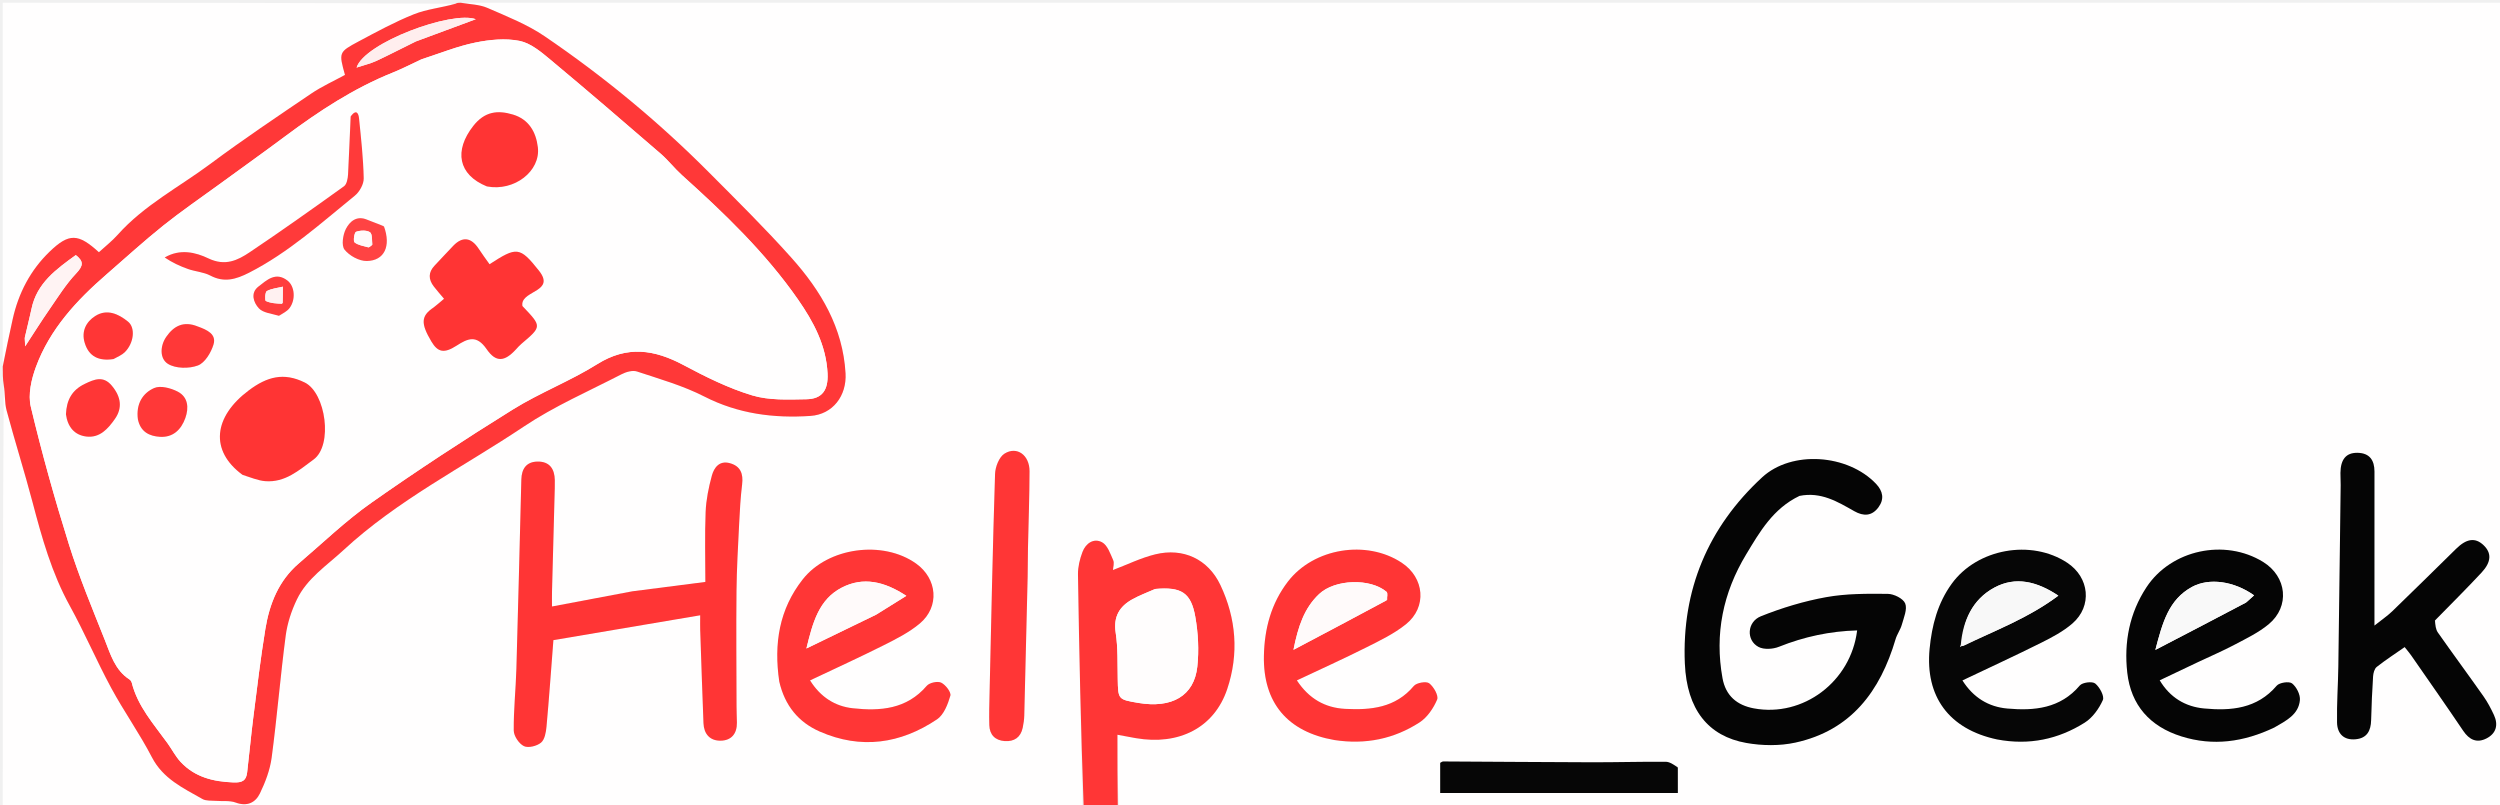
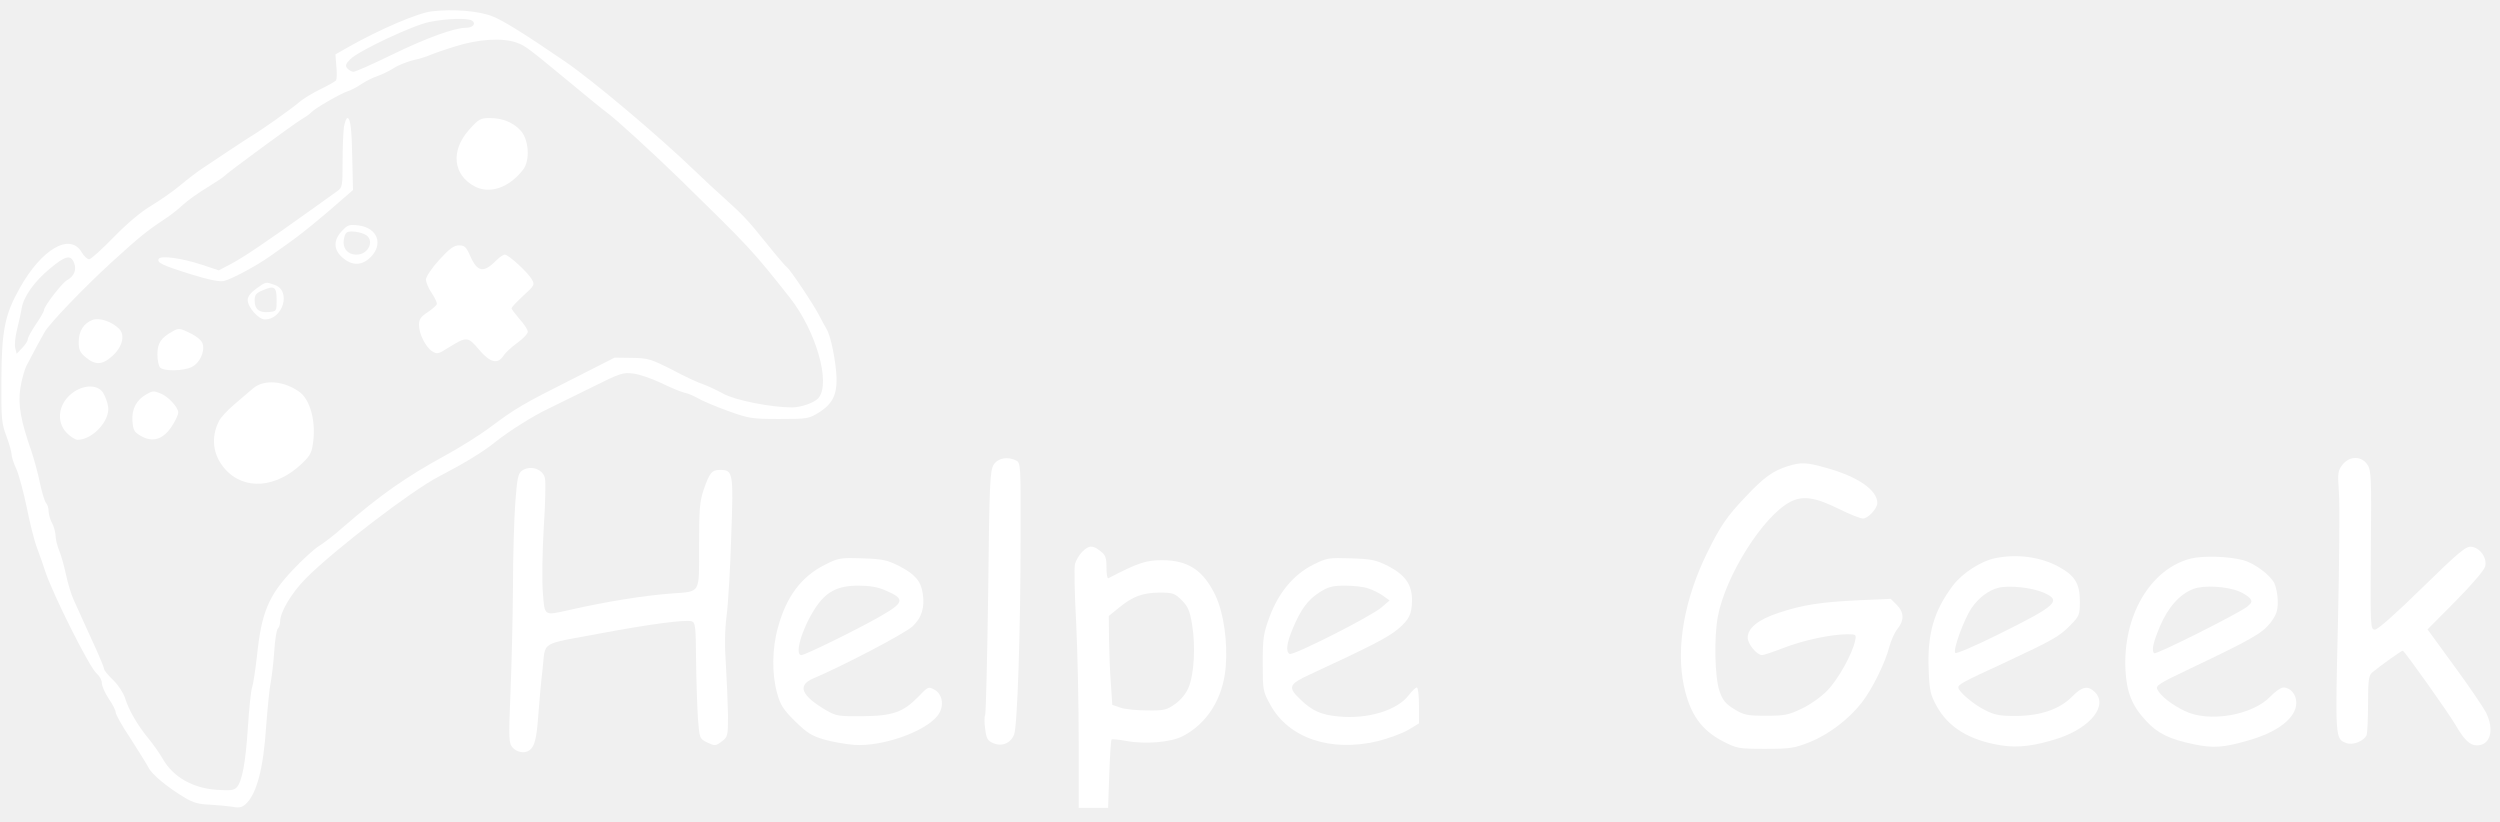
- <svg xmlns="http://www.w3.org/2000/svg" version="1.1" id="Layer_1" x="0px" y="0px" width="100%" viewBox="0 0 910 293" enable-background="new 0 0 910 293" xml:space="preserve">
-   <path fill="#FFFEFE" opacity="1" stroke="none" d=" M394,294   C263.103,294 132.206,294 1,294   C1,242.977 1,191.954 1.373,140.67   C1.93,143.388 1.629,146.495 2.383,149.32   C5.371,160.511 8.882,171.563 11.835,182.762   C15.26,195.754 18.839,208.601 25.407,220.507   C30.798,230.282 35.187,240.608 40.495,250.433   C45.12,258.994 50.814,266.986 55.285,275.619   C59.367,283.502 66.706,286.868 73.71,290.848   C75.018,291.591 76.897,291.37 78.52,291.509   C80.952,291.718 83.59,291.316 85.785,292.131   C89.954,293.678 92.985,292.151 94.601,288.815   C96.59,284.71 98.293,280.22 98.889,275.733   C100.852,260.976 102.06,246.119 103.998,231.358   C104.59,226.853 106.095,222.29 108.074,218.185   C111.778,210.501 118.898,205.909 125.002,200.26   C144.731,182.003 168.643,170.003 190.687,155.257   C201.799,147.825 214.269,142.409 226.207,136.242   C227.863,135.387 230.249,134.689 231.863,135.224   C240.139,137.968 248.658,140.389 256.369,144.335   C268.691,150.64 281.609,152.29 295.001,151.397   C303.17,150.853 308.245,144.017 307.781,135.903   C306.83,119.243 298.78,105.809 288.116,93.87   C278.509,83.115 268.216,72.962 258.038,62.731   C239.705,44.302 219.708,27.806 198.24,13.197   C191.892,8.877 184.522,5.977 177.423,2.879   C174.555,1.628 171.157,1.59 168,1   C415.598,1 663.195,1 910.896,1   C910.896,98.57 910.896,196.14 910.896,294   C743.31,294 575.62,294 407.338,293.546   C406.746,284.671 406.746,276.25 406.746,267.451   C409.497,267.961 411.446,268.342 413.403,268.681   C429.175,271.417 441.986,264.871 446.7,250.841   C451.005,238.025 449.999,225.129 444.212,212.928   C439.742,203.503 430.681,199.292 420.518,201.78   C415.275,203.064 410.319,205.52 405.12,207.489   C405.168,206.476 405.674,204.978 405.202,203.914   C404.155,201.55 403.13,198.458 401.159,197.389   C398.144,195.752 395.214,197.761 394.028,200.9   C393.052,203.482 392.342,206.365 392.385,209.101   C392.822,237.402 393.435,265.701 394,294  M655.36,180.333   C662.871,178.921 668.9,182.643 674.978,186.076   C678.377,187.996 681.392,187.867 683.77,184.633   C685.987,181.618 685.359,178.729 682.852,176.091   C672.641,165.347 652.22,163.773 641.398,173.77   C621.735,191.933 612.139,214.752 613.288,241.532   C614.004,258.225 621.751,267.978 635.679,270.437   C641.454,271.457 647.793,271.549 653.494,270.309   C673.764,265.898 684.386,251.616 689.983,232.674   C690.525,230.84 691.757,229.206 692.267,227.368   C692.976,224.811 694.323,221.743 693.488,219.657   C692.775,217.875 689.382,216.191 687.157,216.168   C679.68,216.091 672.062,216.044 664.748,217.363   C656.663,218.822 648.635,221.256 640.999,224.308   C635.864,226.36 635.556,233.081 640.116,235.485   C642.069,236.515 645.337,236.303 647.518,235.431   C656.683,231.765 666.083,229.744 676.002,229.466   C673.719,248.179 656.294,261.173 638.407,257.85   C632.241,256.704 628.157,253.253 626.997,246.902   C624.056,230.796 627.205,215.716 635.564,201.858   C640.511,193.658 645.375,185.113 655.36,180.333  M229.781,215.312   C220.333,217.097 210.885,218.882 200.927,220.764   C200.927,218.527 200.89,216.878 200.933,215.23   C201.231,203.743 201.548,192.256 201.853,180.769   C201.906,178.77 201.987,176.769 201.952,174.771   C201.88,170.678 200.051,167.96 195.691,168.011   C191.587,168.059 189.866,170.662 189.766,174.554   C189.178,197.524 188.632,220.496 187.965,243.464   C187.747,250.953 186.93,258.436 187.003,265.915   C187.023,267.902 188.911,270.711 190.702,271.587   C192.276,272.357 195.43,271.569 196.93,270.321   C198.288,269.19 198.739,266.543 198.926,264.504   C199.864,254.252 200.585,243.98 201.437,233.01   C219.115,230.017 236.707,227.038 254.868,223.964   C254.868,226.694 254.83,227.988 254.874,229.279   C255.257,240.598 255.625,251.918 256.066,263.236   C256.218,267.163 258.409,269.66 262.301,269.608   C266.203,269.556 268.29,267.077 268.232,263.054   C268.203,261.054 268.105,259.055 268.1,257.056   C268.071,243.084 267.941,229.11 268.085,215.139   C268.169,206.986 268.646,198.834 269.049,190.686   C269.286,185.887 269.548,181.076 270.132,176.312   C270.607,172.432 269.554,169.655 265.659,168.592   C261.836,167.549 259.905,170.215 259.106,173.161   C257.944,177.447 257.028,181.909 256.851,186.33   C256.507,194.917 256.75,203.527 256.75,211.822   C247.132,213.05 238.883,214.102 229.781,215.312  M886.603,225.607   C892.177,219.884 897.848,214.25 903.292,208.405   C906.908,204.521 906.968,201.236 903.981,198.421   C900.974,195.588 897.843,196.019 894.028,199.764   C886.306,207.344 878.605,214.947 870.825,222.468   C869.117,224.119 867.115,225.467 864.296,227.713   C864.296,224.433 864.295,222.492 864.296,220.55   C864.302,204.236 864.324,187.922 864.304,171.608   C864.299,167.525 862.53,164.888 858.107,164.825   C854.008,164.767 851.99,167.171 851.925,172.106   C851.905,173.604 852.029,175.105 852.01,176.603   C851.738,198.579 851.477,220.556 851.157,242.532   C851.057,249.349 850.558,256.168 850.684,262.977   C850.759,267.002 853.095,269.524 857.502,269.086   C861.62,268.676 862.988,265.966 863.089,262.16   C863.23,256.834 863.451,251.508 863.8,246.193   C863.879,245 864.288,243.421 865.128,242.758   C868.365,240.207 871.838,237.955 875.296,235.54   C876.214,236.702 876.983,237.574 877.641,238.523   C883.989,247.672 890.388,256.786 896.615,266.016   C898.83,269.298 901.556,270.582 905.083,268.783   C908.599,266.99 909.446,263.871 907.82,260.32   C906.717,257.914 905.449,255.538 903.929,253.377   C898.472,245.623 892.832,237.997 887.384,230.237   C886.588,229.104 886.455,227.506 886.603,225.607  M828.144,264.691   C832.185,262.323 836.689,260.082 837.161,254.838   C837.341,252.837 835.92,250.038 834.309,248.761   C833.256,247.925 829.702,248.445 828.724,249.595   C821.578,258 812.113,258.803 802.303,257.887   C795.463,257.249 789.864,253.902 786.13,247.631   C790.99,245.319 795.48,243.177 799.976,241.048   C804.477,238.916 809.068,236.955 813.466,234.628   C817.707,232.385 822.153,230.252 825.801,227.218   C833.609,220.724 832.433,209.888 823.763,204.54   C809.81,195.935 790.284,200.121 781.313,213.767   C775.115,223.195 773.097,233.761 774.321,244.784   C775.648,256.737 782.618,264.454 794.022,268.04   C805.555,271.666 816.692,270.121 828.144,264.691  M727.328,269.211   C738.654,271.376 749.234,269.075 758.828,263.043   C761.688,261.245 764.037,257.955 765.436,254.819   C766.065,253.41 764.27,250.103 762.653,248.798   C761.593,247.941 758.011,248.386 757.053,249.515   C749.932,257.913 740.507,258.787 730.677,257.912   C723.794,257.299 718.262,253.908 714.321,247.673   C724.184,242.98 733.663,238.62 742.992,233.961   C746.975,231.971 751.049,229.82 754.374,226.929   C761.648,220.605 760.552,210.176 752.479,204.851   C739.329,196.177 719.69,199.729 710.459,212.447   C705.316,219.53 703.195,227.613 702.376,236.192   C700.722,253.504 709.391,265.407 727.328,269.211  M283.773,248.486   C285.682,256.873 290.673,262.909 298.427,266.302   C313.394,272.85 327.779,270.759 341.07,261.843   C343.563,260.171 345.021,256.352 345.933,253.225   C346.293,251.992 344.185,249.25 342.583,248.48   C341.268,247.848 338.313,248.498 337.331,249.646   C330.029,258.189 320.374,258.895 310.404,257.804   C303.937,257.097 298.642,253.719 294.858,247.661   C303.999,243.325 312.896,239.279 321.622,234.894   C326.202,232.592 330.919,230.215 334.804,226.955   C342.084,220.846 341.199,210.652 333.457,205.136   C321.365,196.521 301.387,199.222 292.209,210.871   C283.638,221.749 281.617,234.266 283.773,248.486  M486.167,269.474   C497.159,271.117 507.466,268.933 516.703,262.965   C519.522,261.143 521.787,257.795 523.117,254.643   C523.714,253.229 521.862,249.958 520.222,248.713   C519.15,247.9 515.624,248.508 514.637,249.686   C507.935,257.681 498.96,258.51 489.651,258.028   C482.336,257.649 476.45,254.333 472.059,247.662   C480.735,243.564 489.035,239.822 497.165,235.74   C502.194,233.214 507.411,230.727 511.75,227.236   C519.512,220.991 518.516,210.315 510.228,204.835   C497.387,196.344 478.154,199.512 468.799,211.701   C462.681,219.673 460.249,228.89 460.062,238.761   C459.74,255.768 468.598,266.4 486.167,269.474  M374.067,209.512   C374.103,206.179 374.112,202.845 374.181,199.513   C374.374,190.184 374.733,180.855 374.75,171.525   C374.761,165.668 370.171,162.292 365.645,165.118   C363.68,166.344 362.284,169.932 362.202,172.497   C361.348,199.143 360.809,225.798 360.2,252.452   C360.112,256.283 359.995,260.12 360.108,263.948   C360.211,267.469 362.241,269.521 365.734,269.757   C369.156,269.989 371.521,268.419 372.261,264.923   C372.569,263.467 372.795,261.968 372.833,260.483   C373.268,243.825 373.659,227.166 374.067,209.512  M610.722,278.921   C609.253,278.349 607.787,277.295 606.313,277.285   C597.322,277.223 588.328,277.495 579.336,277.472   C561.344,277.427 543.351,277.26 525.359,277.175   C524.936,277.173 524.511,277.546 524.228,277.679   C524.228,281.459 524.228,285.067 524.228,288.645   C553.153,288.645 581.84,288.645 610.737,288.645   C610.737,285.465 610.737,282.649 610.722,278.921  z" />
-   <path fill="#FFFEFE" opacity="1" stroke="none" d=" M1,133   C1,89.065 1,45.13 1,1   C55.687,1 110.375,1 165.331,1.366   C160.608,2.835 155.369,3.317 150.684,5.186   C143.769,7.946 137.17,11.546 130.58,15.059   C123.248,18.969 123.319,19.101 125.571,27.271   C121.511,29.494 117.133,31.464 113.216,34.116   C100.906,42.449 88.548,50.741 76.63,59.614   C65.267,68.075 52.467,74.675 42.853,85.449   C40.785,87.767 38.293,89.706 36.004,91.812   C28.486,84.97 25.164,84.76 18.062,91.606   C11.075,98.341 6.727,106.694 4.62,116.176   C3.376,121.775 2.204,127.391 1,133  z" />
-   <path fill="#FF3838" opacity="1" stroke="none" d=" M1,133.438   C2.204,127.391 3.376,121.775 4.62,116.176   C6.727,106.694 11.075,98.341 18.062,91.606   C25.164,84.76 28.486,84.97 36.004,91.812   C38.293,89.706 40.785,87.767 42.853,85.449   C52.467,74.675 65.267,68.075 76.63,59.614   C88.548,50.741 100.906,42.449 113.216,34.116   C117.133,31.464 121.511,29.494 125.571,27.271   C123.319,19.101 123.248,18.969 130.58,15.059   C137.17,11.546 143.769,7.946 150.684,5.186   C155.369,3.317 160.608,2.835 165.799,1.366   C166.444,1 166.889,1 167.667,1   C171.157,1.59 174.555,1.628 177.423,2.879   C184.522,5.977 191.892,8.877 198.24,13.197   C219.708,27.806 239.705,44.302 258.038,62.731   C268.216,72.962 278.509,83.115 288.116,93.87   C298.78,105.809 306.83,119.243 307.781,135.903   C308.245,144.017 303.17,150.853 295.001,151.397   C281.609,152.29 268.691,150.64 256.369,144.335   C248.658,140.389 240.139,137.968 231.863,135.224   C230.249,134.689 227.863,135.387 226.207,136.242   C214.269,142.409 201.799,147.825 190.687,155.257   C168.643,170.003 144.731,182.003 125.002,200.26   C118.898,205.909 111.778,210.501 108.074,218.185   C106.095,222.29 104.59,226.853 103.998,231.358   C102.06,246.119 100.852,260.976 98.889,275.733   C98.293,280.22 96.59,284.71 94.601,288.815   C92.985,292.151 89.954,293.678 85.785,292.131   C83.59,291.316 80.952,291.718 78.52,291.509   C76.897,291.37 75.018,291.591 73.71,290.848   C66.706,286.868 59.367,283.502 55.285,275.619   C50.814,266.986 45.12,258.994 40.495,250.433   C35.187,240.608 30.798,230.282 25.407,220.507   C18.839,208.601 15.26,195.754 11.835,182.762   C8.882,171.563 5.371,160.511 2.383,149.32   C1.629,146.495 1.93,143.388 1.373,140.205   C1,137.958 1,135.917 1,133.438  M153.248,21.658   C149.825,23.256 146.467,25.016 142.966,26.422   C128.715,32.145 116.045,40.492 103.809,49.614   C95.847,55.551 87.754,61.313 79.73,67.167   C72.929,72.128 65.964,76.884 59.399,82.14   C52.317,87.811 45.609,93.948 38.752,99.898   C27.862,109.35 18.147,119.821 13.077,133.573   C11.417,138.075 10.15,143.609 11.215,148.071   C15.242,164.933 19.913,181.671 25.103,198.216   C28.8,209.999 33.578,221.454 38.149,232.946   C40.243,238.212 41.855,243.93 47.107,247.305   C47.493,247.553 47.843,248.054 47.956,248.501   C50.129,257.148 55.988,263.604 61.003,270.565   C62.635,272.831 63.92,275.406 65.814,277.414   C70.968,282.877 77.565,284.514 84.944,284.803   C88.31,284.936 89.614,284.07 89.964,281.147   C90.765,274.447 91.364,267.723 92.216,261.03   C93.578,250.329 94.843,239.606 96.59,228.965   C98.098,219.779 101.457,211.307 108.816,205.033   C117.53,197.605 125.833,189.575 135.161,183.01   C151.984,171.171 169.232,159.895 186.709,149.038   C196.554,142.921 207.583,138.704 217.402,132.551   C228.329,125.704 238.224,127.236 248.825,132.893   C256.841,137.17 265.13,141.296 273.775,143.91   C279.953,145.778 286.929,145.442 293.534,145.321   C299.286,145.217 301.507,141.961 301.234,136.001   C300.765,125.77 296.123,117.13 290.498,109.04   C278.592,91.919 263.622,77.6 248.2,63.721   C245.492,61.284 243.244,58.329 240.491,55.951   C227.18,44.454 213.848,32.978 200.338,21.718   C196.971,18.911 193.161,15.698 189.111,14.886   C183.967,13.855 178.238,14.432 173.002,15.5   C166.536,16.819 160.318,19.355 153.248,21.658  M8.981,123.198   C9.037,124.107 9.094,125.015 9.16,126.061   C12.184,121.442 14.959,117.01 17.933,112.715   C21.053,108.208 23.981,103.472 27.719,99.523   C30.353,96.739 30.544,95.141 27.595,92.845   C20.419,98.032 13.417,103.068 11.479,112.361   C10.774,115.744 9.865,119.084 8.981,123.198  M151.536,15.016   C158.91,12.284 166.285,9.552 173.186,6.996   C164.53,3.801 132.619,15.558 129.789,24.603   C132.685,23.642 134.95,23.121 137.01,22.161   C141.671,19.988 146.231,17.598 151.536,15.016  z" />
-   <path fill="#FF3636" opacity="1" stroke="none" d=" M394.463,294   C393.435,265.701 392.822,237.402 392.385,209.101   C392.342,206.365 393.052,203.482 394.028,200.9   C395.214,197.761 398.144,195.752 401.159,197.389   C403.13,198.458 404.155,201.55 405.202,203.914   C405.674,204.978 405.168,206.476 405.12,207.489   C410.319,205.52 415.275,203.064 420.518,201.78   C430.681,199.292 439.742,203.503 444.212,212.928   C449.999,225.129 451.005,238.025 446.7,250.841   C441.986,264.871 429.175,271.417 413.403,268.681   C411.446,268.342 409.497,267.961 406.746,267.451   C406.746,276.25 406.746,284.671 406.873,293.546   C402.975,294 398.951,294 394.463,294  M420.283,214.44   C417.581,215.66 414.782,216.705 412.199,218.138   C407.467,220.765 405.224,224.469 406.112,230.315   C406.955,235.858 406.748,241.572 406.855,247.213   C406.994,254.565 406.971,254.611 414.356,255.861   C426.56,257.926 434.665,253.296 435.82,242.686   C436.473,236.683 436.14,230.383 435.073,224.428   C433.505,215.681 429.983,213.554 420.283,214.44  z" />
-   <path fill="#050505" opacity="1" stroke="none" d=" M655.001,180.509   C645.375,185.113 640.511,193.658 635.564,201.858   C627.205,215.716 624.056,230.796 626.997,246.902   C628.157,253.253 632.241,256.704 638.407,257.85   C656.294,261.173 673.719,248.179 676.002,229.466   C666.083,229.744 656.683,231.765 647.518,235.431   C645.337,236.303 642.069,236.515 640.116,235.485   C635.556,233.081 635.864,226.36 640.999,224.308   C648.635,221.256 656.663,218.822 664.748,217.363   C672.062,216.044 679.68,216.091 687.157,216.168   C689.382,216.191 692.775,217.875 693.488,219.657   C694.323,221.743 692.976,224.811 692.267,227.368   C691.757,229.206 690.525,230.84 689.983,232.674   C684.386,251.616 673.764,265.898 653.494,270.309   C647.793,271.549 641.454,271.457 635.679,270.437   C621.751,267.978 614.004,258.225 613.288,241.532   C612.139,214.752 621.735,191.933 641.398,173.77   C652.22,163.773 672.641,165.347 682.852,176.091   C685.359,178.729 685.987,181.618 683.77,184.633   C681.392,187.867 678.377,187.996 674.978,186.076   C668.9,182.643 662.871,178.921 655.001,180.509  z" />
-   <path fill="#FF3535" opacity="1" stroke="none" d=" M230.207,215.233   C238.883,214.102 247.132,213.05 256.75,211.822   C256.75,203.527 256.507,194.917 256.851,186.33   C257.028,181.909 257.944,177.447 259.106,173.161   C259.905,170.215 261.836,167.549 265.659,168.592   C269.554,169.655 270.607,172.432 270.132,176.312   C269.548,181.076 269.286,185.887 269.049,190.686   C268.646,198.834 268.169,206.986 268.085,215.139   C267.941,229.11 268.071,243.084 268.1,257.056   C268.105,259.055 268.203,261.054 268.232,263.054   C268.29,267.077 266.203,269.556 262.301,269.608   C258.409,269.66 256.218,267.163 256.066,263.236   C255.625,251.918 255.257,240.598 254.874,229.279   C254.83,227.988 254.868,226.694 254.868,223.964   C236.707,227.038 219.115,230.017 201.437,233.01   C200.585,243.98 199.864,254.252 198.926,264.504   C198.739,266.543 198.288,269.19 196.93,270.321   C195.43,271.569 192.276,272.357 190.702,271.587   C188.911,270.711 187.023,267.902 187.003,265.915   C186.93,258.436 187.747,250.953 187.965,243.464   C188.632,220.496 189.178,197.524 189.766,174.554   C189.866,170.662 191.587,168.059 195.691,168.011   C200.051,167.96 201.88,170.678 201.952,174.771   C201.987,176.769 201.906,178.77 201.853,180.769   C201.548,192.256 201.231,203.743 200.933,215.23   C200.89,216.878 200.927,218.527 200.927,220.764   C210.885,218.882 220.333,217.097 230.207,215.233  z" />
-   <path fill="#050505" opacity="1" stroke="none" d=" M886.309,225.866   C886.455,227.506 886.588,229.104 887.384,230.237   C892.832,237.997 898.472,245.623 903.929,253.377   C905.449,255.538 906.717,257.914 907.82,260.32   C909.446,263.871 908.599,266.99 905.083,268.783   C901.556,270.582 898.83,269.298 896.615,266.016   C890.388,256.786 883.989,247.672 877.641,238.523   C876.983,237.574 876.214,236.702 875.296,235.54   C871.838,237.955 868.365,240.207 865.128,242.758   C864.288,243.421 863.879,245 863.8,246.193   C863.451,251.508 863.23,256.834 863.089,262.16   C862.988,265.966 861.62,268.676 857.502,269.086   C853.095,269.524 850.759,267.002 850.684,262.977   C850.558,256.168 851.057,249.349 851.157,242.532   C851.477,220.556 851.738,198.579 852.01,176.603   C852.029,175.105 851.905,173.604 851.925,172.106   C851.99,167.171 854.008,164.767 858.107,164.825   C862.53,164.888 864.299,167.525 864.304,171.608   C864.324,187.922 864.302,204.236 864.296,220.55   C864.295,222.492 864.296,224.433 864.296,227.713   C867.115,225.467 869.117,224.119 870.825,222.468   C878.605,214.947 886.306,207.344 894.028,199.764   C897.843,196.019 900.974,195.588 903.981,198.421   C906.968,201.236 906.908,204.521 903.292,208.405   C897.848,214.25 892.177,219.884 886.309,225.866  z" />
-   <path fill="#050505" opacity="1" stroke="none" d=" M827.804,264.839   C816.692,270.121 805.555,271.666 794.022,268.04   C782.618,264.454 775.648,256.737 774.321,244.784   C773.097,233.761 775.115,223.195 781.313,213.767   C790.284,200.121 809.81,195.935 823.763,204.54   C832.433,209.888 833.609,220.724 825.801,227.218   C822.153,230.252 817.707,232.385 813.466,234.628   C809.068,236.955 804.477,238.916 799.976,241.048   C795.48,243.177 790.99,245.319 786.13,247.631   C789.864,253.902 795.463,257.249 802.303,257.887   C812.113,258.803 821.578,258 828.724,249.595   C829.702,248.445 833.256,247.925 834.309,248.761   C835.92,250.038 837.341,252.837 837.161,254.838   C836.689,260.082 832.185,262.323 827.804,264.839  M817.761,219.175   C818.636,218.379 819.512,217.584 820.477,216.708   C813.181,211.52 804.142,210.242 797.904,213.634   C789.38,218.268 787.157,226.65 784.55,236.565   C796.311,230.455 806.742,225.036 817.761,219.175  z" />
-   <path fill="#060606" opacity="1" stroke="none" d=" M726.903,269.148   C709.391,265.407 700.722,253.504 702.376,236.192   C703.195,227.613 705.316,219.53 710.459,212.447   C719.69,199.729 739.329,196.177 752.479,204.851   C760.552,210.176 761.648,220.605 754.374,226.929   C751.049,229.82 746.975,231.971 742.992,233.961   C733.663,238.62 724.184,242.98 714.321,247.673   C718.262,253.908 723.794,257.299 730.677,257.912   C740.507,258.787 749.932,257.913 757.053,249.515   C758.011,248.386 761.593,247.941 762.653,248.798   C764.27,250.103 766.065,253.41 765.436,254.819   C764.037,257.955 761.688,261.245 758.828,263.043   C749.234,269.075 738.654,271.376 726.903,269.148  M714.72,235.095   C726.253,229.47 738.395,224.95 749.234,216.818   C741.415,211.597 733.66,209.75 725.995,213.865   C717.886,218.219 714.477,226.023 713.715,234.789   C713.617,235.041 713.518,235.292 713.419,235.544   C713.608,235.357 713.796,235.169 714.72,235.095  z" />
-   <path fill="#FF3636" opacity="1" stroke="none" d=" M283.65,248.076   C281.617,234.266 283.638,221.749 292.209,210.871   C301.387,199.222 321.365,196.521 333.457,205.136   C341.199,210.652 342.084,220.846 334.804,226.955   C330.919,230.215 326.202,232.592 321.622,234.894   C312.896,239.279 303.999,243.325 294.858,247.661   C298.642,253.719 303.937,257.097 310.404,257.804   C320.374,258.895 330.029,258.189 337.331,249.646   C338.313,248.498 341.268,247.848 342.583,248.48   C344.185,249.25 346.293,251.992 345.933,253.225   C345.021,256.352 343.563,260.171 341.07,261.843   C327.779,270.759 313.394,272.85 298.427,266.302   C290.673,262.909 285.682,256.873 283.65,248.076  M319.072,223.659   C322.487,221.524 325.903,219.389 329.901,216.889   C321.858,211.589 314.191,209.897 306.461,213.864   C298.087,218.161 295.849,226.518 293.53,236.05   C302.631,231.636 310.517,227.81 319.072,223.659  z" />
-   <path fill="#FF3535" opacity="1" stroke="none" d=" M485.743,269.376   C468.598,266.4 459.74,255.768 460.062,238.761   C460.249,228.89 462.681,219.673 468.799,211.701   C478.154,199.512 497.387,196.344 510.228,204.835   C518.516,210.315 519.512,220.991 511.75,227.236   C507.411,230.727 502.194,233.214 497.165,235.74   C489.035,239.822 480.735,243.564 472.059,247.662   C476.45,254.333 482.336,257.649 489.651,258.028   C498.96,258.51 507.935,257.681 514.637,249.686   C515.624,248.508 519.15,247.9 520.222,248.713   C521.862,249.958 523.714,253.229 523.117,254.643   C521.787,257.795 519.522,261.143 516.703,262.965   C507.466,268.933 497.159,271.117 485.743,269.376  M504.947,218.349   C504.886,217.351 505.231,215.876 504.704,215.428   C498.771,210.395 485.892,210.819 480.156,216.235   C474.75,221.339 472.522,227.979 470.817,236.537   C482.748,230.233 493.559,224.52 504.947,218.349  z" />
-   <path fill="#FF3636" opacity="1" stroke="none" d=" M374.064,210.01   C373.659,227.166 373.268,243.825 372.833,260.483   C372.795,261.968 372.569,263.467 372.261,264.923   C371.521,268.419 369.156,269.989 365.734,269.757   C362.241,269.521 360.211,267.469 360.108,263.948   C359.995,260.12 360.112,256.283 360.2,252.452   C360.809,225.798 361.348,199.143 362.202,172.497   C362.284,169.932 363.68,166.344 365.645,165.118   C370.171,162.292 374.761,165.668 374.75,171.525   C374.733,180.855 374.374,190.184 374.181,199.513   C374.112,202.845 374.103,206.179 374.064,210.01  z" />
-   <path fill="#060606" opacity="1" stroke="none" d=" M610.729,279.377   C610.737,282.649 610.737,285.465 610.737,288.645   C581.84,288.645 553.153,288.645 524.228,288.645   C524.228,285.067 524.228,281.459 524.228,277.679   C524.511,277.546 524.936,277.173 525.359,277.175   C543.351,277.26 561.344,277.427 579.336,277.472   C588.328,277.495 597.322,277.223 606.313,277.285   C607.787,277.295 609.253,278.349 610.729,279.377  z" />
-   <path fill="#FFFEFE" opacity="1" stroke="none" d=" M153.62,21.512   C160.318,19.355 166.536,16.819 173.002,15.5   C178.238,14.432 183.967,13.855 189.111,14.886   C193.161,15.698 196.971,18.911 200.338,21.718   C213.848,32.978 227.18,44.454 240.491,55.951   C243.244,58.329 245.492,61.284 248.2,63.721   C263.622,77.6 278.592,91.919 290.498,109.04   C296.123,117.13 300.765,125.77 301.234,136.001   C301.507,141.961 299.286,145.217 293.534,145.321   C286.929,145.442 279.953,145.778 273.775,143.91   C265.13,141.296 256.841,137.17 248.825,132.893   C238.224,127.236 228.329,125.704 217.402,132.551   C207.583,138.704 196.554,142.921 186.709,149.038   C169.232,159.895 151.984,171.171 135.161,183.01   C125.833,189.575 117.53,197.605 108.816,205.033   C101.457,211.307 98.098,219.779 96.59,228.965   C94.843,239.606 93.578,250.329 92.216,261.03   C91.364,267.723 90.765,274.447 89.964,281.147   C89.614,284.07 88.31,284.936 84.944,284.803   C77.565,284.514 70.968,282.877 65.814,277.414   C63.92,275.406 62.635,272.831 61.003,270.565   C55.988,263.604 50.129,257.148 47.956,248.501   C47.843,248.054 47.493,247.553 47.107,247.305   C41.855,243.93 40.243,238.212 38.149,232.946   C33.578,221.454 28.8,209.999 25.103,198.216   C19.913,181.671 15.242,164.933 11.215,148.071   C10.15,143.609 11.417,138.075 13.077,133.573   C18.147,119.821 27.862,109.35 38.752,99.898   C45.609,93.948 52.317,87.811 59.399,82.14   C65.964,76.884 72.929,72.128 79.73,67.167   C87.754,61.313 95.847,55.551 103.809,49.614   C116.045,40.492 128.715,32.145 142.966,26.422   C146.467,25.016 149.825,23.256 153.62,21.512  M157.55,112.078   C153.214,114.988 153.098,117.697 157.027,124.311   C159.344,128.211 161.625,128.752 166.123,125.861   C170.282,123.189 173.447,121.734 177.154,127.114   C180.561,132.059 183.697,131.617 187.731,127.26   C188.406,126.53 189.066,125.773 189.821,125.132   C197.252,118.831 197.254,118.84 190.226,111.471   C190.053,111.29 190.148,110.854 190.118,110.537   C190.557,105.687 202.148,106.062 196.186,98.538   C189.158,89.667 188.065,89.795 178.193,96.182   C176.879,94.316 175.499,92.474 174.244,90.551   C171.532,86.395 168.369,85.971 165.013,89.437   C162.711,91.815 160.491,94.272 158.205,96.667   C155.856,99.128 155.911,101.68 157.903,104.273   C159.01,105.714 160.225,107.071 161.635,108.757   C160.416,109.803 159.307,110.754 157.55,112.078  M88.59,173.025   C91.234,173.757 93.844,174.924 96.53,175.139   C103.753,175.717 108.718,171.243 114.149,167.259   C121.259,162.042 118.6,143.033 110.944,139.242   C103.257,135.436 97.198,137.135 90.609,142.056   C77.654,151.733 76.305,164.065 88.59,173.025  M127.536,42.706   C127.274,49.644 127.086,56.586 126.692,63.517   C126.608,64.998 126.233,67.07 125.221,67.798   C113.899,75.938 102.519,84.009 90.944,91.784   C86.476,94.784 81.972,96.984 75.842,94.048   C71.275,91.86 65.571,90.427 59.952,93.723   C62.647,95.552 65.505,96.888 68.467,97.928   C71.117,98.858 74.114,99.02 76.547,100.302   C81.607,102.97 85.915,101.681 90.624,99.282   C104.981,91.967 116.816,81.239 129.162,71.216   C130.873,69.827 132.429,67.029 132.386,64.917   C132.239,57.634 131.425,50.359 130.688,43.099   C130.528,41.517 129.848,39.44 127.536,42.706  M177.576,67.957   C187.21,69.764 196.834,62.293 195.776,53.58   C195.098,47.998 192.476,43.422 186.69,41.689   C181.116,40.02 176.419,40.563 172.288,45.822   C165.218,54.822 166.731,63.594 177.576,67.957  M24.005,151.201   C24.648,155.496 27.177,158.352 31.357,158.89   C36.275,159.523 39.304,156.099 41.84,152.472   C44.609,148.512 44.098,144.434 40.68,140.365   C37.591,136.689 34.401,138.027 30.861,139.731   C26.262,141.944 24.226,145.515 24.005,151.201  M50.238,152.979   C51.143,157.308 54.505,158.773 58.225,159.004   C62.963,159.298 65.958,156.408 67.474,152.135   C68.809,148.369 68.444,144.5 64.7,142.555   C62.208,141.26 58.419,140.244 56.139,141.236   C51.912,143.078 49.462,147.059 50.238,152.979  M71.583,118.686   C66.745,116.707 63.199,118.732 60.531,122.584   C58.194,125.956 58.114,130.573 61.141,132.457   C63.925,134.189 68.818,134.241 72.032,133.035   C74.584,132.077 76.825,128.348 77.718,125.4   C78.856,121.642 75.433,120.068 71.583,118.686  M41.667,130.578   C42.931,129.799 44.395,129.222 45.421,128.204   C48.752,124.897 49.37,119.33 46.618,117.089   C43.082,114.209 38.918,112.344 34.685,115.016   C31.359,117.117 29.527,120.607 30.849,124.858   C32.394,129.824 35.98,131.498 41.667,130.578  M139.544,82.105   C137.565,81.399 135.544,80.793 133.617,79.967   C129.815,78.339 127.274,80.66 125.908,83.326   C124.806,85.477 124.222,89.361 125.424,90.878   C127.176,93.088 130.759,95.058 133.523,95.007   C139.921,94.89 142.379,89.614 139.544,82.105  M101.928,114.89   C103.096,113.99 104.527,113.287 105.382,112.151   C107.711,109.059 107.287,104.208 104.676,102.157   C100.362,98.768 97.095,101.981 94.086,104.297   C91.041,106.642 92.297,110.154 94.233,112.232   C95.765,113.875 98.781,114.135 101.928,114.89  z" />
-   <path fill="#FFF3F3" opacity="1" stroke="none" d=" M9.015,122.821   C9.865,119.084 10.774,115.744 11.479,112.361   C13.417,103.068 20.419,98.032 27.595,92.845   C30.544,95.141 30.353,96.739 27.719,99.523   C23.981,103.472 21.053,108.208 17.933,112.715   C14.959,117.01 12.184,121.442 9.16,126.061   C9.094,125.015 9.037,124.107 9.015,122.821  z" />
-   <path fill="#FFEEEE" opacity="1" stroke="none" d=" M151.184,15.156   C146.231,17.598 141.671,19.988 137.01,22.161   C134.95,23.121 132.685,23.642 129.789,24.603   C132.619,15.558 164.53,3.801 173.186,6.996   C166.285,9.552 158.91,12.284 151.184,15.156  z" />
-   <path fill="#FFFDFD" opacity="1" stroke="none" d=" M420.685,214.34   C429.983,213.554 433.505,215.681 435.073,224.428   C436.14,230.383 436.473,236.683 435.82,242.686   C434.665,253.296 426.56,257.926 414.356,255.861   C406.971,254.611 406.994,254.565 406.855,247.213   C406.748,241.572 406.955,235.858 406.112,230.315   C405.224,224.469 407.467,220.765 412.199,218.138   C414.782,216.705 417.581,215.66 420.685,214.34  z" />
-   <path fill="#F9F9F9" opacity="1" stroke="none" d=" M817.466,219.396   C806.742,225.036 796.311,230.455 784.55,236.565   C787.157,226.65 789.38,218.268 797.904,213.634   C804.142,210.242 813.181,211.52 820.477,216.708   C819.512,217.584 818.636,218.379 817.466,219.396  z" />
-   <path fill="#F8F8F8" opacity="1" stroke="none" d=" M714.067,235.116   C714.477,226.023 717.886,218.219 725.995,213.865   C733.66,209.75 741.415,211.597 749.234,216.818   C738.395,224.95 726.253,229.47 714.375,235.07   C714.031,235.046 714.067,235.116 714.067,235.116  z" />
-   <path fill="#F8F8F8" opacity="1" stroke="none" d=" M714.008,235.014   C713.796,235.169 713.608,235.357 713.419,235.544   C713.518,235.292 713.617,235.041 713.891,234.952   C714.067,235.116 714.031,235.046 714.008,235.014  z" />
-   <path fill="#FFFAFA" opacity="1" stroke="none" d=" M318.737,223.822   C310.517,227.81 302.631,231.636 293.53,236.05   C295.849,226.518 298.087,218.161 306.461,213.864   C314.191,209.897 321.858,211.589 329.901,216.889   C325.903,219.389 322.487,221.524 318.737,223.822  z" />
-   <path fill="#FFFAFA" opacity="1" stroke="none" d=" M504.659,218.579   C493.559,224.52 482.748,230.233 470.817,236.537   C472.522,227.979 474.75,221.339 480.156,216.235   C485.892,210.819 498.771,210.395 504.704,215.428   C505.231,215.876 504.886,217.351 504.659,218.579  z" />
-   <path fill="#FF3434" opacity="1" stroke="none" d=" M157.874,111.892   C159.307,110.754 160.416,109.803 161.635,108.757   C160.225,107.071 159.01,105.714 157.903,104.273   C155.911,101.68 155.856,99.128 158.205,96.667   C160.491,94.272 162.711,91.815 165.013,89.437   C168.369,85.971 171.532,86.395 174.244,90.551   C175.499,92.474 176.879,94.316 178.193,96.182   C188.065,89.795 189.158,89.667 196.186,98.538   C202.148,106.062 190.557,105.687 190.118,110.537   C190.148,110.854 190.053,111.29 190.226,111.471   C197.254,118.84 197.252,118.831 189.821,125.132   C189.066,125.773 188.406,126.53 187.731,127.26   C183.697,131.617 180.561,132.059 177.154,127.114   C173.447,121.734 170.282,123.189 166.123,125.861   C161.625,128.752 159.344,128.211 157.027,124.311   C153.098,117.697 153.214,114.988 157.874,111.892  z" />
-   <path fill="#FF3434" opacity="1" stroke="none" d=" M88.273,172.837   C76.305,164.065 77.654,151.733 90.609,142.056   C97.198,137.135 103.257,135.436 110.944,139.242   C118.6,143.033 121.259,162.042 114.149,167.259   C108.718,171.243 103.753,175.717 96.53,175.139   C93.844,174.924 91.234,173.757 88.273,172.837  z" />
-   <path fill="#FF3A3A" opacity="1" stroke="none" d=" M127.654,42.347   C129.848,39.44 130.528,41.517 130.688,43.099   C131.425,50.359 132.239,57.634 132.386,64.917   C132.429,67.029 130.873,69.827 129.162,71.216   C116.816,81.239 104.981,91.967 90.624,99.282   C85.915,101.681 81.607,102.97 76.547,100.302   C74.114,99.02 71.117,98.858 68.467,97.928   C65.505,96.888 62.647,95.552 59.952,93.723   C65.571,90.427 71.275,91.86 75.842,94.048   C81.972,96.984 86.476,94.784 90.944,91.784   C102.519,84.009 113.899,75.938 125.221,67.798   C126.233,67.07 126.608,64.998 126.692,63.517   C127.086,56.586 127.274,49.644 127.654,42.347  z" />
-   <path fill="#FF3434" opacity="1" stroke="none" d=" M177.21,67.851   C166.731,63.594 165.218,54.822 172.288,45.822   C176.419,40.563 181.116,40.02 186.69,41.689   C192.476,43.422 195.098,47.998 195.776,53.58   C196.834,62.293 187.21,69.764 177.21,67.851  z" />
-   <path fill="#FF3636" opacity="1" stroke="none" d=" M24.006,150.799   C24.226,145.515 26.262,141.944 30.861,139.731   C34.401,138.027 37.591,136.689 40.68,140.365   C44.098,144.434 44.609,148.512 41.84,152.472   C39.304,156.099 36.275,159.523 31.357,158.89   C27.177,158.352 24.648,155.496 24.006,150.799  z" />
-   <path fill="#FF3838" opacity="1" stroke="none" d=" M50.185,152.579   C49.462,147.059 51.912,143.078 56.139,141.236   C58.419,140.244 62.208,141.26 64.7,142.555   C68.444,144.5 68.809,148.369 67.474,152.135   C65.958,156.408 62.963,159.298 58.225,159.004   C54.505,158.773 51.143,157.308 50.185,152.579  z" />
-   <path fill="#FF3838" opacity="1" stroke="none" d=" M71.958,118.826   C75.433,120.068 78.856,121.642 77.718,125.4   C76.825,128.348 74.584,132.077 72.032,133.035   C68.818,134.241 63.925,134.189 61.141,132.457   C58.114,130.573 58.194,125.956 60.531,122.584   C63.199,118.732 66.745,116.707 71.958,118.826  z" />
-   <path fill="#FF3636" opacity="1" stroke="none" d=" M41.29,130.707   C35.98,131.498 32.394,129.824 30.849,124.858   C29.527,120.607 31.359,117.117 34.685,115.016   C38.918,112.344 43.082,114.209 46.618,117.089   C49.37,119.33 48.752,124.897 45.421,128.204   C44.395,129.222 42.931,129.799 41.29,130.707  z" />
-   <path fill="#FF4343" opacity="1" stroke="none" d=" M139.774,82.43   C142.379,89.614 139.921,94.89 133.523,95.007   C130.759,95.058 127.176,93.088 125.424,90.878   C124.222,89.361 124.806,85.477 125.908,83.326   C127.274,80.66 129.815,78.339 133.617,79.967   C135.544,80.793 137.565,81.399 139.774,82.43  M135.614,89.037   C135.338,87.47 135.571,85.117 134.663,84.529   C133.406,83.716 131.151,83.837 129.608,84.375   C128.991,84.59 128.496,87.767 129.057,88.22   C130.365,89.278 132.339,89.526 134.064,90.032   C134.303,90.102 134.656,89.78 135.614,89.037  z" />
-   <path fill="#FF3D3D" opacity="1" stroke="none" d=" M101.533,114.949   C98.781,114.135 95.765,113.875 94.233,112.232   C92.297,110.154 91.041,106.642 94.086,104.297   C97.095,101.981 100.362,98.768 104.676,102.157   C107.287,104.208 107.711,109.059 105.382,112.151   C104.527,113.287 103.096,113.99 101.533,114.949  M102.951,110.31   C102.958,108.323 102.966,106.335 102.973,104.347   C100.995,104.83 98.854,105.015 97.122,105.952   C96.482,106.299 96.369,109.39 96.759,109.563   C98.533,110.355 100.571,110.553 102.951,110.31  z" />
-   <path fill="#FFFAFA" opacity="1" stroke="none" d=" M135.285,89.338   C134.656,89.78 134.303,90.102 134.064,90.032   C132.339,89.526 130.365,89.278 129.057,88.22   C128.496,87.767 128.991,84.59 129.608,84.375   C131.151,83.837 133.406,83.716 134.663,84.529   C135.571,85.117 135.338,87.47 135.285,89.338  z" />
-   <path fill="#FFF1F1" opacity="1" stroke="none" d=" M102.733,110.637   C100.571,110.553 98.533,110.355 96.759,109.563   C96.369,109.39 96.482,106.299 97.122,105.952   C98.854,105.015 100.995,104.83 102.973,104.347   C102.966,106.335 102.958,108.323 102.733,110.637  z" />
+ <svg xmlns="http://www.w3.org/2000/svg" version="1.0" width="1080pt" height="355pt" viewBox="0 0 1080 355" preserveAspectRatio="xMidYMid meet">
+   <g transform="translate(0,355) scale(0.1,-0.1)" fill="#FFFFFF" stroke="none">
+     <path d="M1865 3501 c-60 -7 -223 -77 -358 -153 l-58 -33 4 -51 c3 -28 2 -55 -1 -61 -4 -5 -34 -22 -67 -38 -33 -16 -75 -41 -93 -57 -34 -29 -162 -120 -216 -152 -17 -11 -62 -40 -99 -65 -38 -25 -85 -57 -105 -70 -21 -14 -63 -46 -94 -72 -32 -27 -89 -66 -127 -89 -42 -25 -104 -77 -160 -135 -51 -52 -98 -95 -106 -95 -8 0 -22 13 -32 30 -50 86 -173 15 -268 -155 -64 -114 -78 -182 -79 -395 -1 -169 1 -190 22 -245 12 -32 22 -68 22 -78 0 -10 9 -39 21 -64 11 -25 31 -100 45 -167 13 -66 33 -146 45 -176 11 -30 27 -74 34 -97 32 -98 193 -420 223 -443 12 -10 22 -28 22 -41 0 -13 14 -44 30 -68 17 -24 30 -51 30 -59 0 -9 28 -59 63 -111 34 -53 69 -109 78 -126 15 -31 82 -86 159 -132 33 -20 61 -28 105 -29 33 -2 77 -6 98 -9 29 -6 42 -3 57 10 49 44 78 154 90 340 6 77 14 163 20 190 5 28 12 88 15 135 3 47 10 89 15 94 6 6 10 19 10 30 0 42 49 124 111 187 122 123 455 378 574 440 108 56 191 106 244 149 60 48 165 114 231 145 30 15 114 56 187 92 124 62 135 65 180 59 26 -3 80 -22 118 -40 39 -19 84 -38 100 -42 17 -3 44 -15 61 -25 17 -10 75 -35 128 -54 92 -33 104 -35 223 -35 124 0 127 1 174 30 55 36 74 74 73 144 -2 72 -25 187 -44 216 -8 14 -22 39 -30 55 -19 40 -127 202 -140 210 -5 3 -43 47 -84 98 -87 108 -101 123 -186 200 -36 32 -92 84 -125 116 -162 156 -446 395 -565 476 -174 119 -263 174 -309 193 -60 25 -171 34 -266 23z m174 -40 c19 -13 4 -31 -26 -31 -50 0 -171 -44 -319 -116 -84 -41 -158 -74 -167 -74 -8 0 -20 7 -27 15 -9 11 -7 19 13 39 37 37 271 147 342 161 73 15 165 18 184 6z m192 -95 c39 -14 44 -18 238 -178 68 -57 136 -112 150 -122 47 -35 193 -169 316 -288 306 -299 316 -310 478 -515 112 -143 176 -365 124 -431 -16 -21 -76 -42 -116 -42 -90 0 -246 31 -296 59 -27 15 -66 33 -85 40 -20 6 -81 34 -135 63 -93 47 -105 51 -175 52 l-75 1 -185 -94 c-213 -107 -241 -124 -353 -207 -45 -34 -133 -89 -196 -123 -168 -92 -279 -170 -436 -306 -38 -34 -86 -71 -106 -83 -20 -12 -72 -59 -115 -105 -104 -110 -135 -184 -154 -372 -7 -60 -16 -121 -21 -135 -5 -14 -13 -91 -18 -171 -10 -154 -25 -234 -48 -260 -11 -13 -28 -15 -86 -11 -105 7 -190 56 -234 134 -14 24 -41 63 -62 88 -46 56 -85 122 -101 175 -7 22 -30 57 -51 77 -22 21 -39 42 -39 47 0 5 -14 40 -31 78 -17 37 -42 93 -56 123 -14 30 -34 74 -44 97 -11 23 -26 73 -34 111 -8 37 -21 85 -30 105 -8 20 -15 49 -15 64 -1 15 -7 39 -15 53 -8 14 -14 36 -15 51 0 14 -5 30 -11 36 -6 6 -17 44 -26 84 -8 41 -25 103 -37 139 -47 134 -59 203 -48 274 6 37 18 81 28 99 28 54 64 121 77 143 23 39 168 190 289 301 120 109 150 134 233 189 22 14 56 41 75 59 19 18 67 52 105 75 39 24 72 46 75 50 7 10 294 221 333 245 18 10 37 24 42 30 15 17 127 81 155 90 14 4 41 18 60 31 19 13 51 29 70 35 19 7 51 22 70 34 19 13 58 28 85 35 28 6 59 16 70 21 11 5 61 23 110 38 100 32 205 39 266 17z m-1911 -952 c12 -29 0 -58 -30 -74 -22 -12 -100 -113 -100 -130 0 -6 -16 -33 -35 -61 -19 -28 -35 -57 -35 -65 0 -7 -11 -24 -24 -37 l-24 -25 -6 24 c-4 14 0 50 8 82 8 31 17 73 20 92 9 50 55 115 122 170 67 56 90 61 104 24z" />
+     <path d="M1486 3003 c-3 -21 -6 -88 -6 -150 0 -105 -1 -113 -22 -128 -13 -9 -65 -46 -116 -83 -193 -138 -289 -203 -342 -231 l-55 -29 -75 25 c-86 28 -174 40 -184 25 -10 -16 14 -28 136 -66 79 -25 127 -34 145 -30 33 8 142 66 198 106 22 16 61 43 86 61 42 29 135 104 237 194 l37 32 -3 128 c-2 134 -8 183 -21 183 -5 0 -11 -17 -15 -37z" />
+     <path d="M2027 2990 c-81 -90 -71 -196 25 -246 64 -33 147 -5 207 72 32 40 26 131 -10 170 -32 35 -78 54 -133 54 -40 0 -48 -4 -89 -50z" />
+     <path d="M1478 2553 c-39 -40 -38 -83 3 -117 41 -35 83 -34 120 3 56 56 30 126 -51 137 -40 5 -48 3 -72 -23z m97 -15 c46 -21 20 -88 -35 -88 -39 0 -62 29 -54 68 5 27 11 32 35 32 15 0 40 -5 54 -12z" />
+     <path d="M1898 2428 c-33 -36 -57 -73 -58 -85 0 -12 11 -39 25 -59 14 -21 24 -42 22 -48 -2 -6 -20 -22 -40 -35 -29 -19 -37 -31 -37 -54 0 -39 28 -95 56 -114 22 -14 27 -13 71 15 79 49 84 49 132 -8 48 -57 81 -65 106 -27 8 13 35 38 60 56 25 18 45 39 45 48 0 9 -16 33 -35 54 -19 22 -35 43 -35 47 0 5 23 29 51 55 47 43 50 47 37 69 -16 30 -101 108 -117 108 -7 0 -23 -11 -36 -24 -56 -57 -83 -52 -114 19 -17 38 -24 45 -48 45 -22 0 -41 -14 -85 -62z" />
+     <path d="M1107 2303 c-24 -17 -37 -34 -37 -49 0 -31 47 -84 74 -84 79 0 115 124 43 149 -40 14 -37 15 -80 -16z m88 -48 c0 -49 0 -50 -33 -53 -42 -4 -62 12 -62 50 0 23 6 32 33 43 52 23 62 17 62 -40z" />
+     <path d="M400 2168 c-38 -14 -60 -48 -60 -95 0 -34 5 -46 31 -67 40 -34 71 -33 113 5 45 39 58 92 30 119 -31 31 -85 49 -114 38z" />
+     <path d="M745 2118 c-49 -27 -65 -50 -65 -98 0 -25 5 -51 12 -58 17 -17 103 -15 137 3 33 16 56 64 47 98 -3 14 -22 31 -49 45 -50 25 -54 26 -82 10z" />
+     <path d="M1093 1872 c-17 -15 -55 -47 -83 -71 -28 -24 -57 -55 -64 -70 -36 -71 -27 -147 26 -207 83 -94 222 -83 334 25 37 36 42 47 48 102 9 86 -16 172 -58 204 -67 50 -155 58 -203 17z" />
+     <path d="M319 1857 c-66 -45 -80 -127 -30 -178 16 -16 37 -29 46 -29 65 0 142 84 132 144 -3 19 -13 46 -22 60 -23 34 -78 35 -126 3z" />
+     <path d="M633 1847 c-43 -24 -64 -63 -61 -114 3 -41 7 -49 36 -66 50 -29 94 -17 132 38 16 24 30 52 30 63 0 23 -45 71 -78 83 -29 11 -32 11 -59 -4z" />
+     <path d="M4293 1543 c-16 -25 -19 -73 -24 -549 -4 -287 -10 -527 -13 -533 -4 -6 -4 -33 0 -60 5 -43 11 -51 36 -62 37 -15 74 0 89 38 14 35 28 447 28 860 1 299 0 313 -18 323 -37 19 -79 12 -98 -17z" />
+     <path d="M10120 1543 c-20 -26 -22 -35 -16 -118 4 -49 2 -302 -4 -562 -12 -504 -12 -505 36 -523 29 -11 77 9 88 35 3 9 6 70 6 136 0 101 3 121 18 134 39 32 127 95 132 94 7 0 197 -268 228 -321 37 -64 62 -88 92 -88 59 0 77 67 39 143 -12 23 -73 113 -137 200 l-115 158 121 122 c73 74 123 133 128 150 9 37 -22 81 -60 85 -23 3 -53 -22 -212 -177 -112 -110 -192 -181 -204 -181 -20 0 -20 8 -18 343 3 314 2 345 -15 370 -25 38 -77 38 -107 0z" />
+     <path d="M7723 1536 c-64 -20 -104 -49 -181 -131 -81 -85 -109 -125 -168 -245 -98 -200 -134 -407 -100 -571 26 -123 75 -193 170 -242 59 -30 66 -32 181 -32 110 0 127 3 193 29 82 33 169 99 225 171 45 58 101 171 119 241 7 27 23 62 35 77 30 37 29 72 -3 104 l-26 26 -137 -6 c-167 -8 -243 -20 -346 -54 -89 -29 -135 -66 -135 -108 0 -27 40 -75 62 -75 8 0 49 14 93 31 85 33 202 58 273 59 41 0 42 -1 36 -28 -12 -58 -75 -170 -121 -216 -26 -27 -76 -62 -111 -78 -56 -27 -73 -30 -153 -30 -82 0 -96 3 -138 29 -37 23 -49 38 -63 78 -20 59 -24 229 -7 321 33 177 196 435 313 496 54 28 108 20 211 -31 46 -23 92 -41 103 -41 22 0 62 43 62 67 0 56 -84 114 -221 152 -86 24 -108 25 -166 7z" />
+     <path d="M2254 1516 c-16 -12 -20 -33 -28 -138 -5 -68 -10 -233 -10 -368 -1 -135 -6 -341 -11 -458 -8 -197 -7 -213 10 -232 18 -20 51 -26 71 -12 23 15 32 50 39 147 4 55 12 147 19 205 14 123 -17 104 251 154 214 40 366 60 393 52 16 -5 18 -22 19 -168 1 -90 5 -203 8 -251 7 -88 7 -88 41 -105 32 -15 36 -15 62 5 26 20 27 23 27 114 -1 52 -5 148 -9 215 -6 83 -5 151 3 215 7 52 16 207 20 344 10 275 8 285 -49 285 -35 0 -45 -13 -70 -85 -17 -50 -20 -84 -20 -241 0 -214 9 -198 -120 -208 -120 -9 -276 -34 -440 -71 -112 -25 -107 -29 -115 78 -4 50 -2 176 4 278 7 103 9 199 5 214 -10 40 -64 57 -100 31z" />
+     <path d="M4675 1166 c-13 -13 -27 -37 -31 -52 -4 -15 -2 -129 5 -253 6 -124 11 -355 11 -513 l0 -288 64 0 63 0 5 145 c3 80 7 148 10 150 2 3 31 0 64 -6 80 -15 191 -6 242 20 107 55 175 163 187 298 9 109 -8 233 -44 310 -52 109 -118 153 -231 153 -69 0 -103 -11 -232 -78 -5 -2 -8 19 -8 46 0 43 -4 54 -26 71 -34 27 -50 26 -79 -3z m430 -209 c27 -27 35 -45 45 -106 15 -92 9 -212 -15 -270 -11 -27 -33 -54 -58 -72 -37 -26 -47 -29 -121 -28 -45 0 -97 5 -116 12 l-35 12 -6 90 c-4 50 -7 136 -8 192 l-1 102 43 35 c61 50 102 65 176 66 58 0 66 -3 96 -33z" />
+     <path d="M8621 1139 c-62 -12 -143 -64 -184 -118 -83 -110 -112 -210 -105 -368 3 -85 8 -105 33 -151 51 -94 142 -150 280 -172 74 -12 148 -2 249 31 139 47 213 142 156 199 -29 29 -55 25 -97 -18 -55 -56 -137 -84 -243 -85 -72 0 -93 4 -136 26 -50 25 -114 80 -114 97 0 13 19 24 195 105 216 101 241 115 290 165 38 39 40 44 40 103 0 76 -22 111 -92 149 -77 42 -178 56 -272 37z m207 -149 c80 -35 59 -55 -198 -182 -96 -48 -179 -83 -183 -79 -12 12 38 147 70 194 31 45 73 77 117 88 45 11 144 1 194 -21z" />
+     <path d="M9464 1137 c-175 -45 -294 -248 -282 -482 5 -96 29 -155 88 -218 50 -55 101 -80 206 -102 87 -18 129 -15 239 17 127 36 205 98 205 162 0 36 -25 66 -56 66 -10 0 -35 -17 -55 -38 -77 -82 -267 -115 -372 -63 -55 27 -103 64 -117 92 -9 17 5 26 142 91 265 126 310 152 346 197 26 35 32 52 32 92 0 28 -7 63 -15 80 -19 36 -86 86 -134 99 -64 17 -173 20 -227 7z m209 -142 c18 -7 39 -21 46 -29 11 -13 10 -19 -10 -36 -32 -27 -396 -210 -403 -202 -12 12 -5 45 25 116 35 83 86 140 145 162 45 17 144 11 197 -11z" />
+     <path d="M3563 1110 c-101 -51 -166 -137 -202 -270 -26 -91 -27 -202 -4 -284 14 -51 26 -71 78 -122 52 -51 72 -63 126 -79 35 -10 93 -20 130 -23 120 -8 304 56 359 126 30 37 24 91 -12 112 -27 15 -29 14 -70 -29 -66 -68 -112 -84 -243 -85 -102 -1 -113 1 -155 25 -109 64 -127 108 -57 138 136 58 397 195 429 225 40 37 54 83 44 144 -8 52 -34 82 -102 117 -52 26 -71 30 -159 33 -95 3 -103 2 -162 -28z m263 -111 c85 -36 81 -52 -24 -112 -96 -55 -324 -167 -340 -167 -31 0 2 113 58 200 47 73 97 100 187 100 50 0 86 -6 119 -21z" />
+     <path d="M5672 1110 c-85 -43 -149 -121 -188 -226 -26 -71 -29 -91 -29 -199 0 -117 1 -122 33 -180 79 -144 260 -205 463 -157 48 12 107 34 133 49 l46 28 0 77 c0 43 -4 78 -9 78 -6 0 -21 -15 -35 -33 -50 -66 -179 -105 -305 -92 -74 7 -112 24 -163 73 -56 53 -51 66 40 108 270 125 339 161 382 197 48 41 59 64 60 123 0 69 -29 110 -104 149 -52 26 -71 30 -160 33 -97 3 -104 2 -164 -28z m239 -102 c19 -6 47 -20 63 -31 l29 -21 -35 -30 c-45 -39 -383 -210 -397 -201 -17 10 -13 45 13 108 35 84 65 125 116 158 38 24 56 29 111 29 36 0 81 -5 100 -12z" />
+   </g>
</svg>
